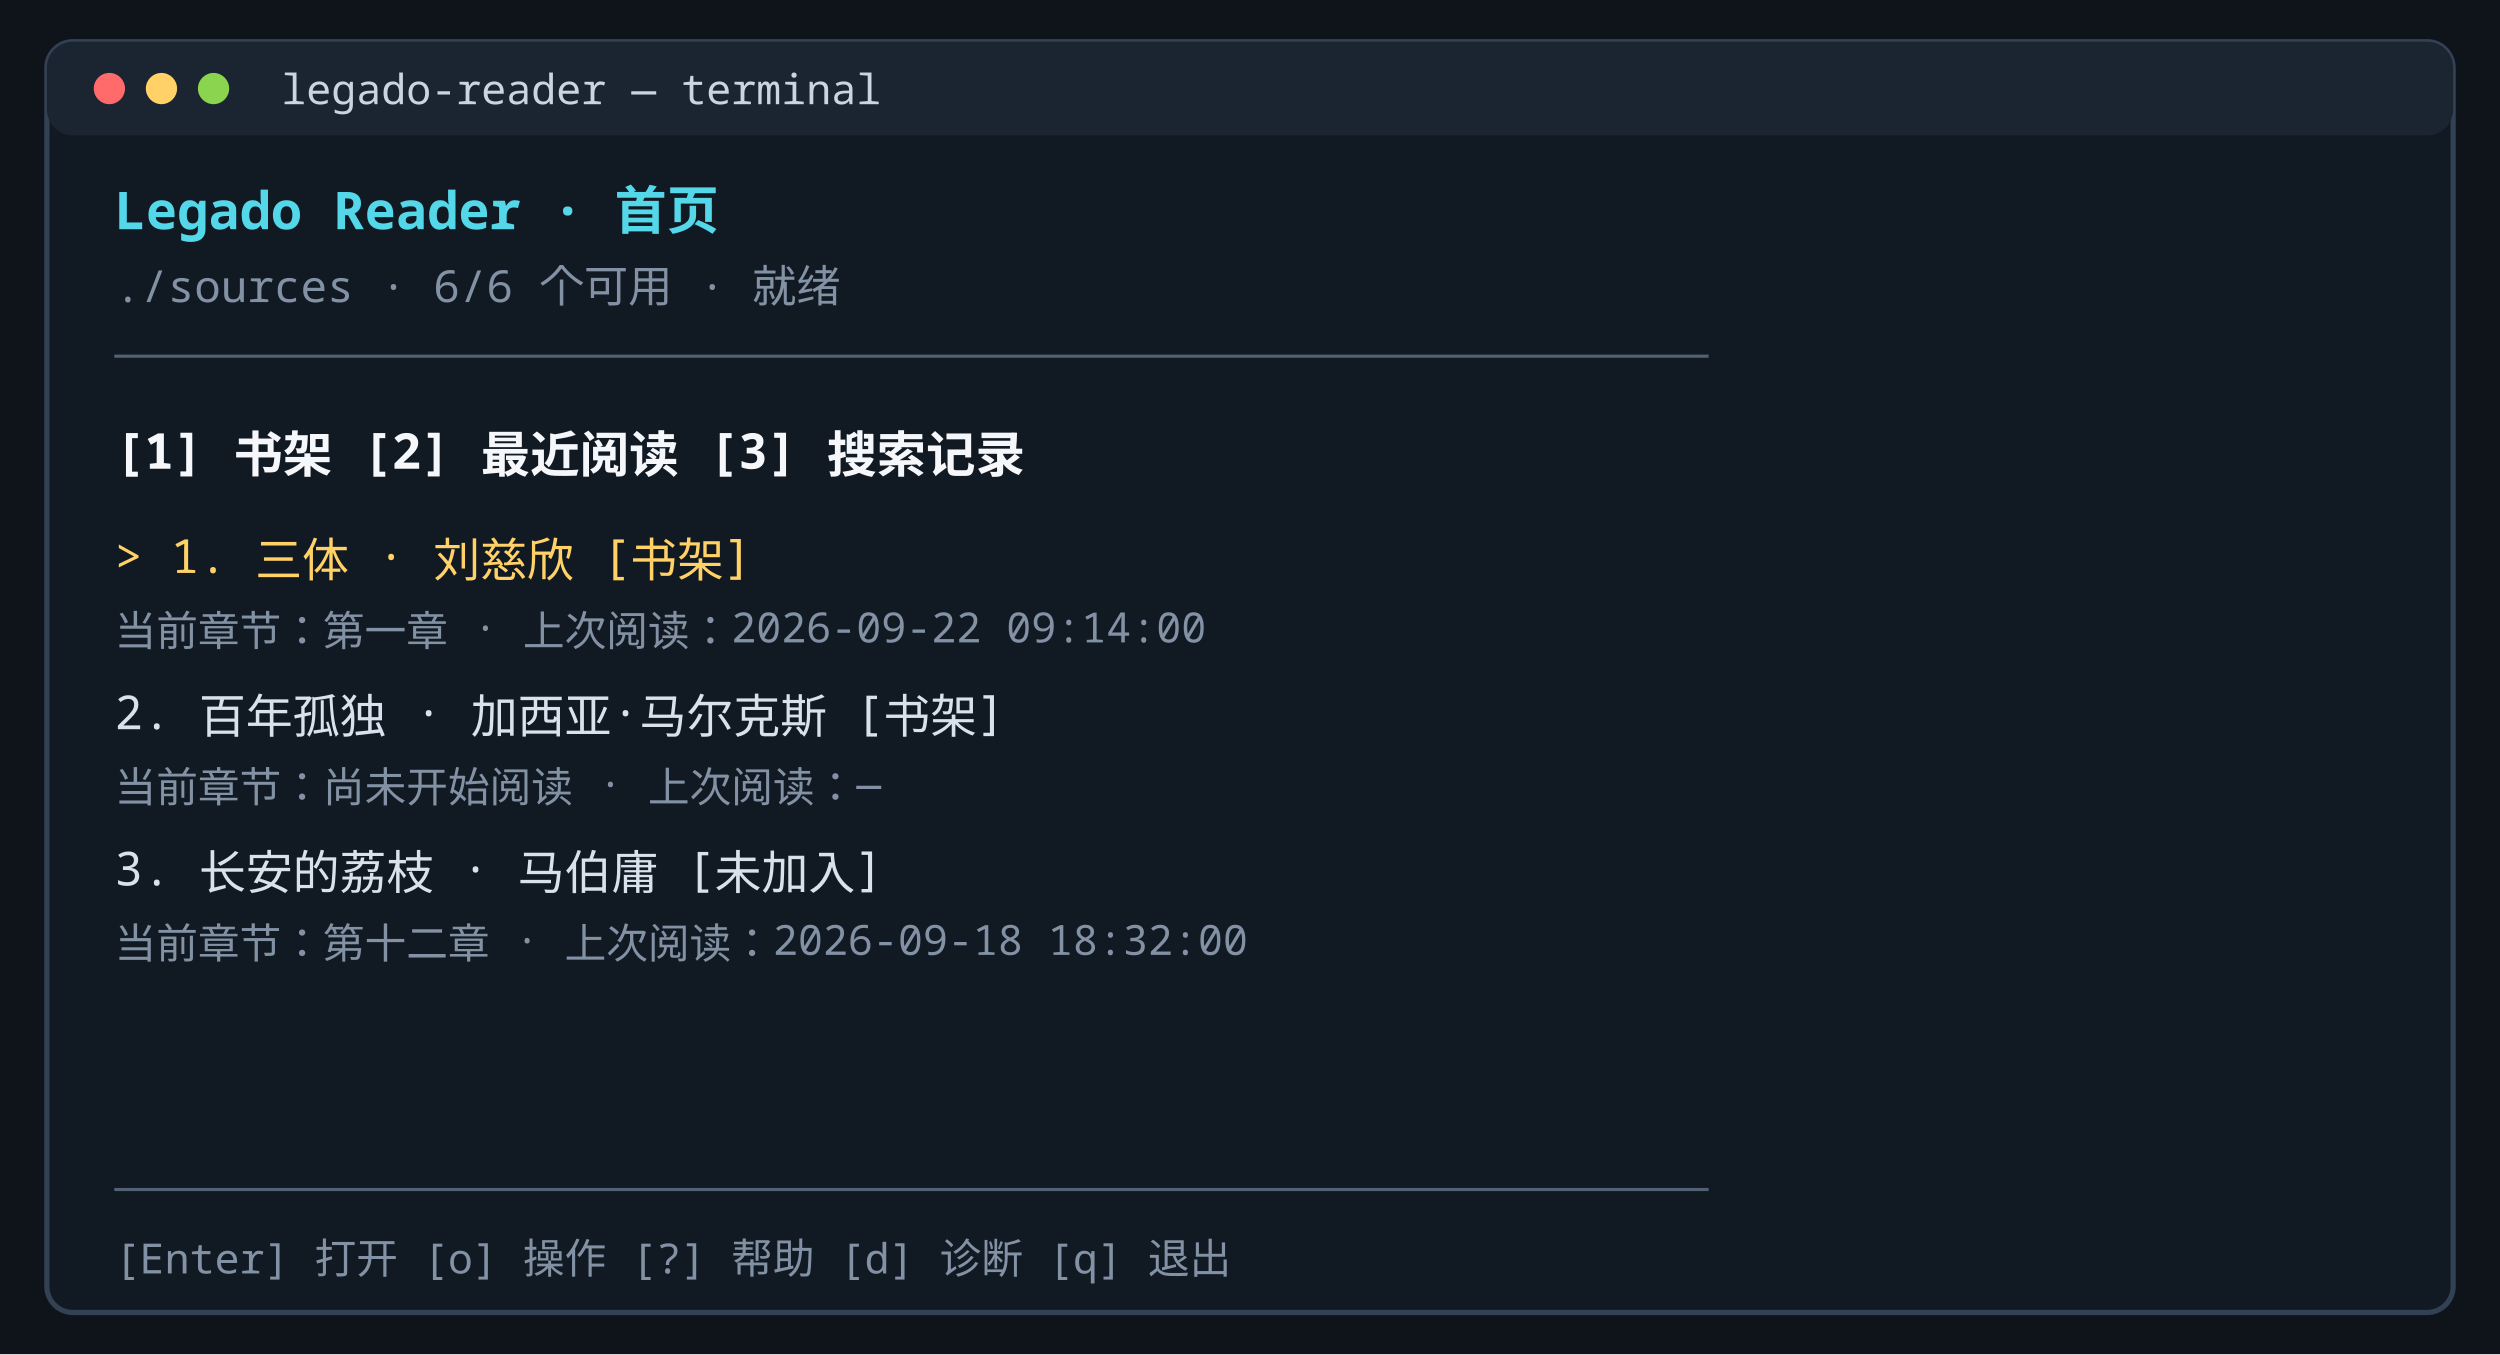
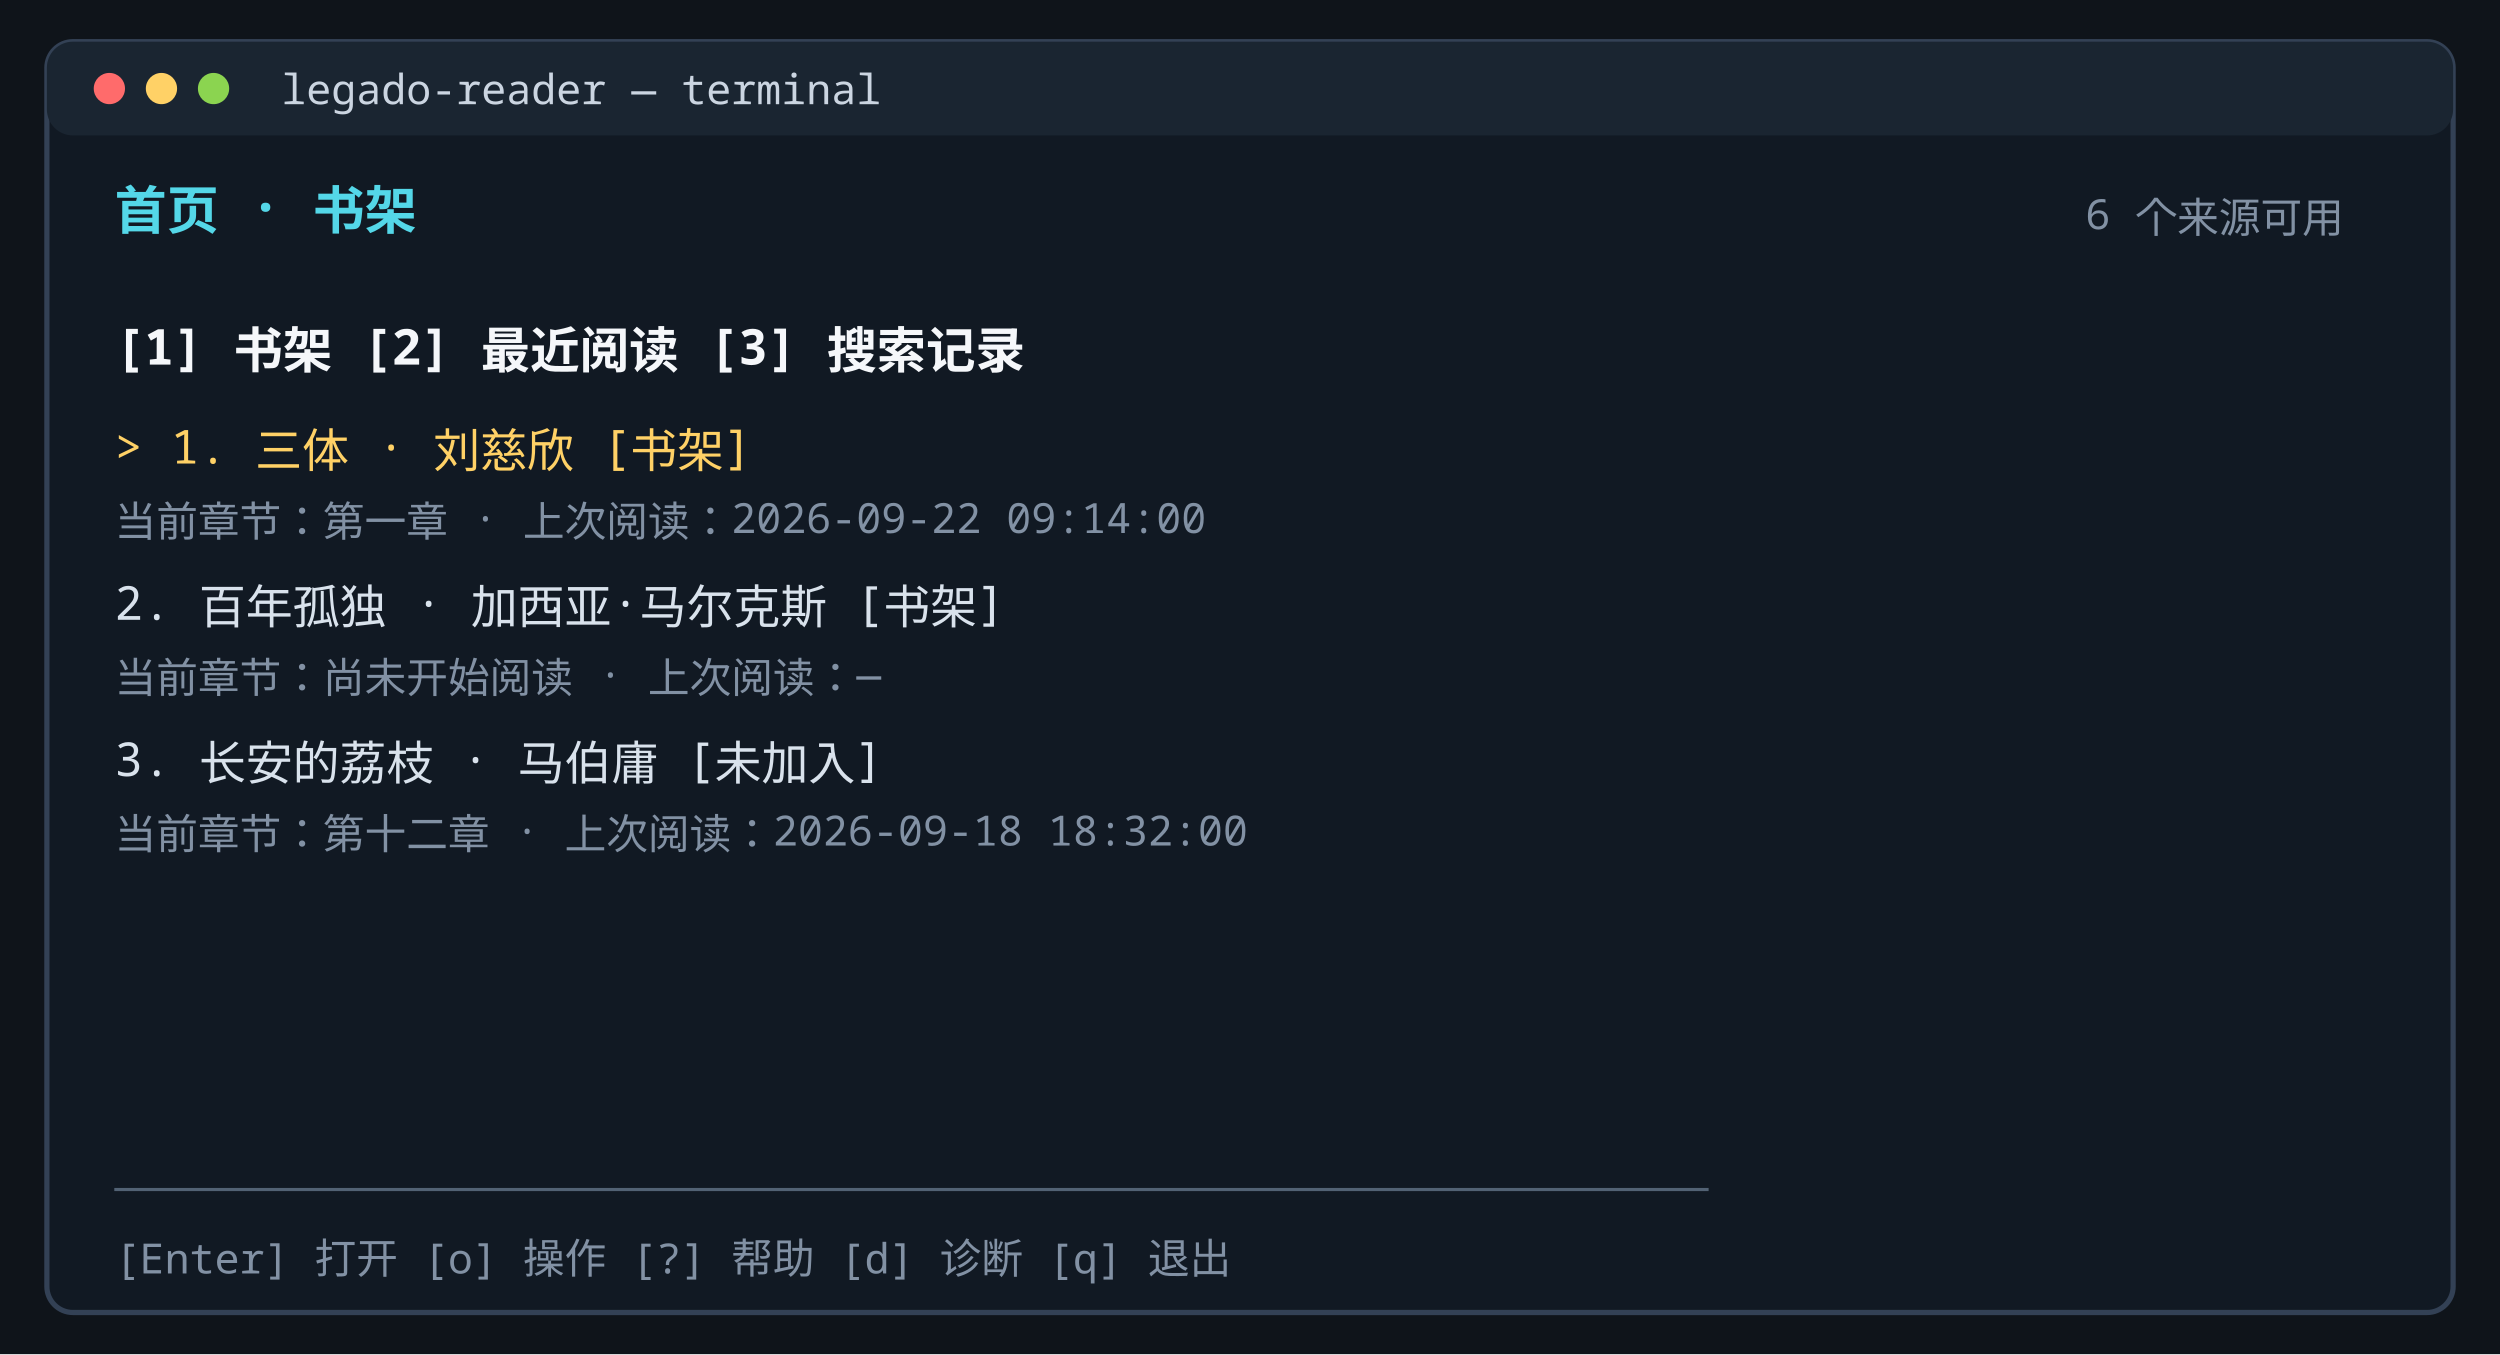
<svg xmlns="http://www.w3.org/2000/svg" width="960" height="520" viewBox="0 0 960 520" role="img" aria-labelledby="title desc">
  <rect width="960" height="520" fill="#0f141a" />
  <rect x="18" y="16" width="924" height="488" rx="10" fill="#111923" stroke="#334155" stroke-width="2" />
  <rect x="18" y="16" width="924" height="36" rx="10" fill="#1a2531" />
  <circle cx="42" cy="34" r="6" fill="#ff6b6b" />
  <circle cx="62" cy="34" r="6" fill="#ffd166" />
  <circle cx="82" cy="34" r="6" fill="#8bd450" />
  <text x="108" y="40" fill="#cbd5e1" font-family="SFMono-Regular,Menlo,Consolas,'Noto Sans Mono',monospace" font-size="16">legado-reader — terminal</text>
-   <text x="44" y="88" fill="#54d7e8" font-family="SFMono-Regular,Menlo,Consolas,'Noto Sans Mono',monospace" font-size="20" font-weight="700">Legado Reader  ·  首页</text>
-   <text x="44" y="116" fill="#8291a4" font-family="SFMono-Regular,Menlo,Consolas,'Noto Sans Mono',monospace" font-size="17">./sources · 6/6 个可用 · 就绪</text>
-   <text x="44" y="143" fill="#526274" font-family="SFMono-Regular,Menlo,Consolas,'Noto Sans Mono',monospace" font-size="17">────────────────────────────────────────────────────────────</text>
-   <text x="44" y="180" fill="#f5f7fa" font-family="SFMono-Regular,Menlo,Consolas,'Noto Sans Mono',monospace" font-size="19" font-weight="700">[1] 书架   [2] 最近阅读   [3] 搜索记录</text>
-   <text x="44" y="220" fill="#ffd166" font-family="SFMono-Regular,Menlo,Consolas,'Noto Sans Mono',monospace" font-size="18">&gt; 1. 三体 · 刘慈欣 [书架]</text>
-   <text x="44" y="248" fill="#8291a4" font-family="SFMono-Regular,Menlo,Consolas,'Noto Sans Mono',monospace" font-size="16">  当前章节：第一章 · 上次阅读：2026-09-22 09:14:00</text>
-   <text x="44" y="280" fill="#d9e2ec" font-family="SFMono-Regular,Menlo,Consolas,'Noto Sans Mono',monospace" font-size="18">  2. 百年孤独 · 加西亚·马尔克斯 [书架]</text>
-   <text x="44" y="308" fill="#8291a4" font-family="SFMono-Regular,Menlo,Consolas,'Noto Sans Mono',monospace" font-size="16">  当前章节：尚未开始阅读 · 上次阅读：—</text>
-   <text x="44" y="340" fill="#d9e2ec" font-family="SFMono-Regular,Menlo,Consolas,'Noto Sans Mono',monospace" font-size="18">  3. 长安的荔枝 · 马伯庸 [未加入]</text>
-   <text x="44" y="368" fill="#8291a4" font-family="SFMono-Regular,Menlo,Consolas,'Noto Sans Mono',monospace" font-size="16">  当前章节：第十二章 · 上次阅读：2026-09-18 18:32:00</text>
+   <text x="44" y="88" fill="#54d7e8" font-family="SFMono-Regular,Menlo,Consolas,'Noto Sans Mono',monospace" font-size="20" font-weight="700">首页 · 书架</text>
+   <text x="900" y="88" text-anchor="end" fill="#8291a4" font-family="SFMono-Regular,Menlo,Consolas,'Noto Sans Mono',monospace" font-size="16">6 个来源可用</text>
+   <text x="44" y="140" fill="#f5f7fa" font-family="SFMono-Regular,Menlo,Consolas,'Noto Sans Mono',monospace" font-size="19" font-weight="700">[1] 书架   [2] 最近阅读   [3] 搜索记录</text>
+   <text x="44" y="178" fill="#ffd166" font-family="SFMono-Regular,Menlo,Consolas,'Noto Sans Mono',monospace" font-size="18">&gt; 1. 三体 · 刘慈欣 [书架]</text>
+   <text x="44" y="206" fill="#8291a4" font-family="SFMono-Regular,Menlo,Consolas,'Noto Sans Mono',monospace" font-size="16">  当前章节：第一章 · 上次阅读：2026-09-22 09:14:00</text>
+   <text x="44" y="238" fill="#d9e2ec" font-family="SFMono-Regular,Menlo,Consolas,'Noto Sans Mono',monospace" font-size="18">  2. 百年孤独 · 加西亚·马尔克斯 [书架]</text>
+   <text x="44" y="266" fill="#8291a4" font-family="SFMono-Regular,Menlo,Consolas,'Noto Sans Mono',monospace" font-size="16">  当前章节：尚未开始阅读 · 上次阅读：—</text>
+   <text x="44" y="298" fill="#d9e2ec" font-family="SFMono-Regular,Menlo,Consolas,'Noto Sans Mono',monospace" font-size="18">  3. 长安的荔枝 · 马伯庸 [未加入]</text>
+   <text x="44" y="326" fill="#8291a4" font-family="SFMono-Regular,Menlo,Consolas,'Noto Sans Mono',monospace" font-size="16">  当前章节：第十二章 · 上次阅读：2026-09-18 18:32:00</text>
  <text x="44" y="463" fill="#526274" font-family="SFMono-Regular,Menlo,Consolas,'Noto Sans Mono',monospace" font-size="17">────────────────────────────────────────────────────────────</text>
  <text x="44" y="489" fill="#8291a4" font-family="SFMono-Regular,Menlo,Consolas,'Noto Sans Mono',monospace" font-size="16">[Enter] 打开  [o] 操作  [?] 帮助  [d] 诊断  [q] 退出</text>
</svg>
